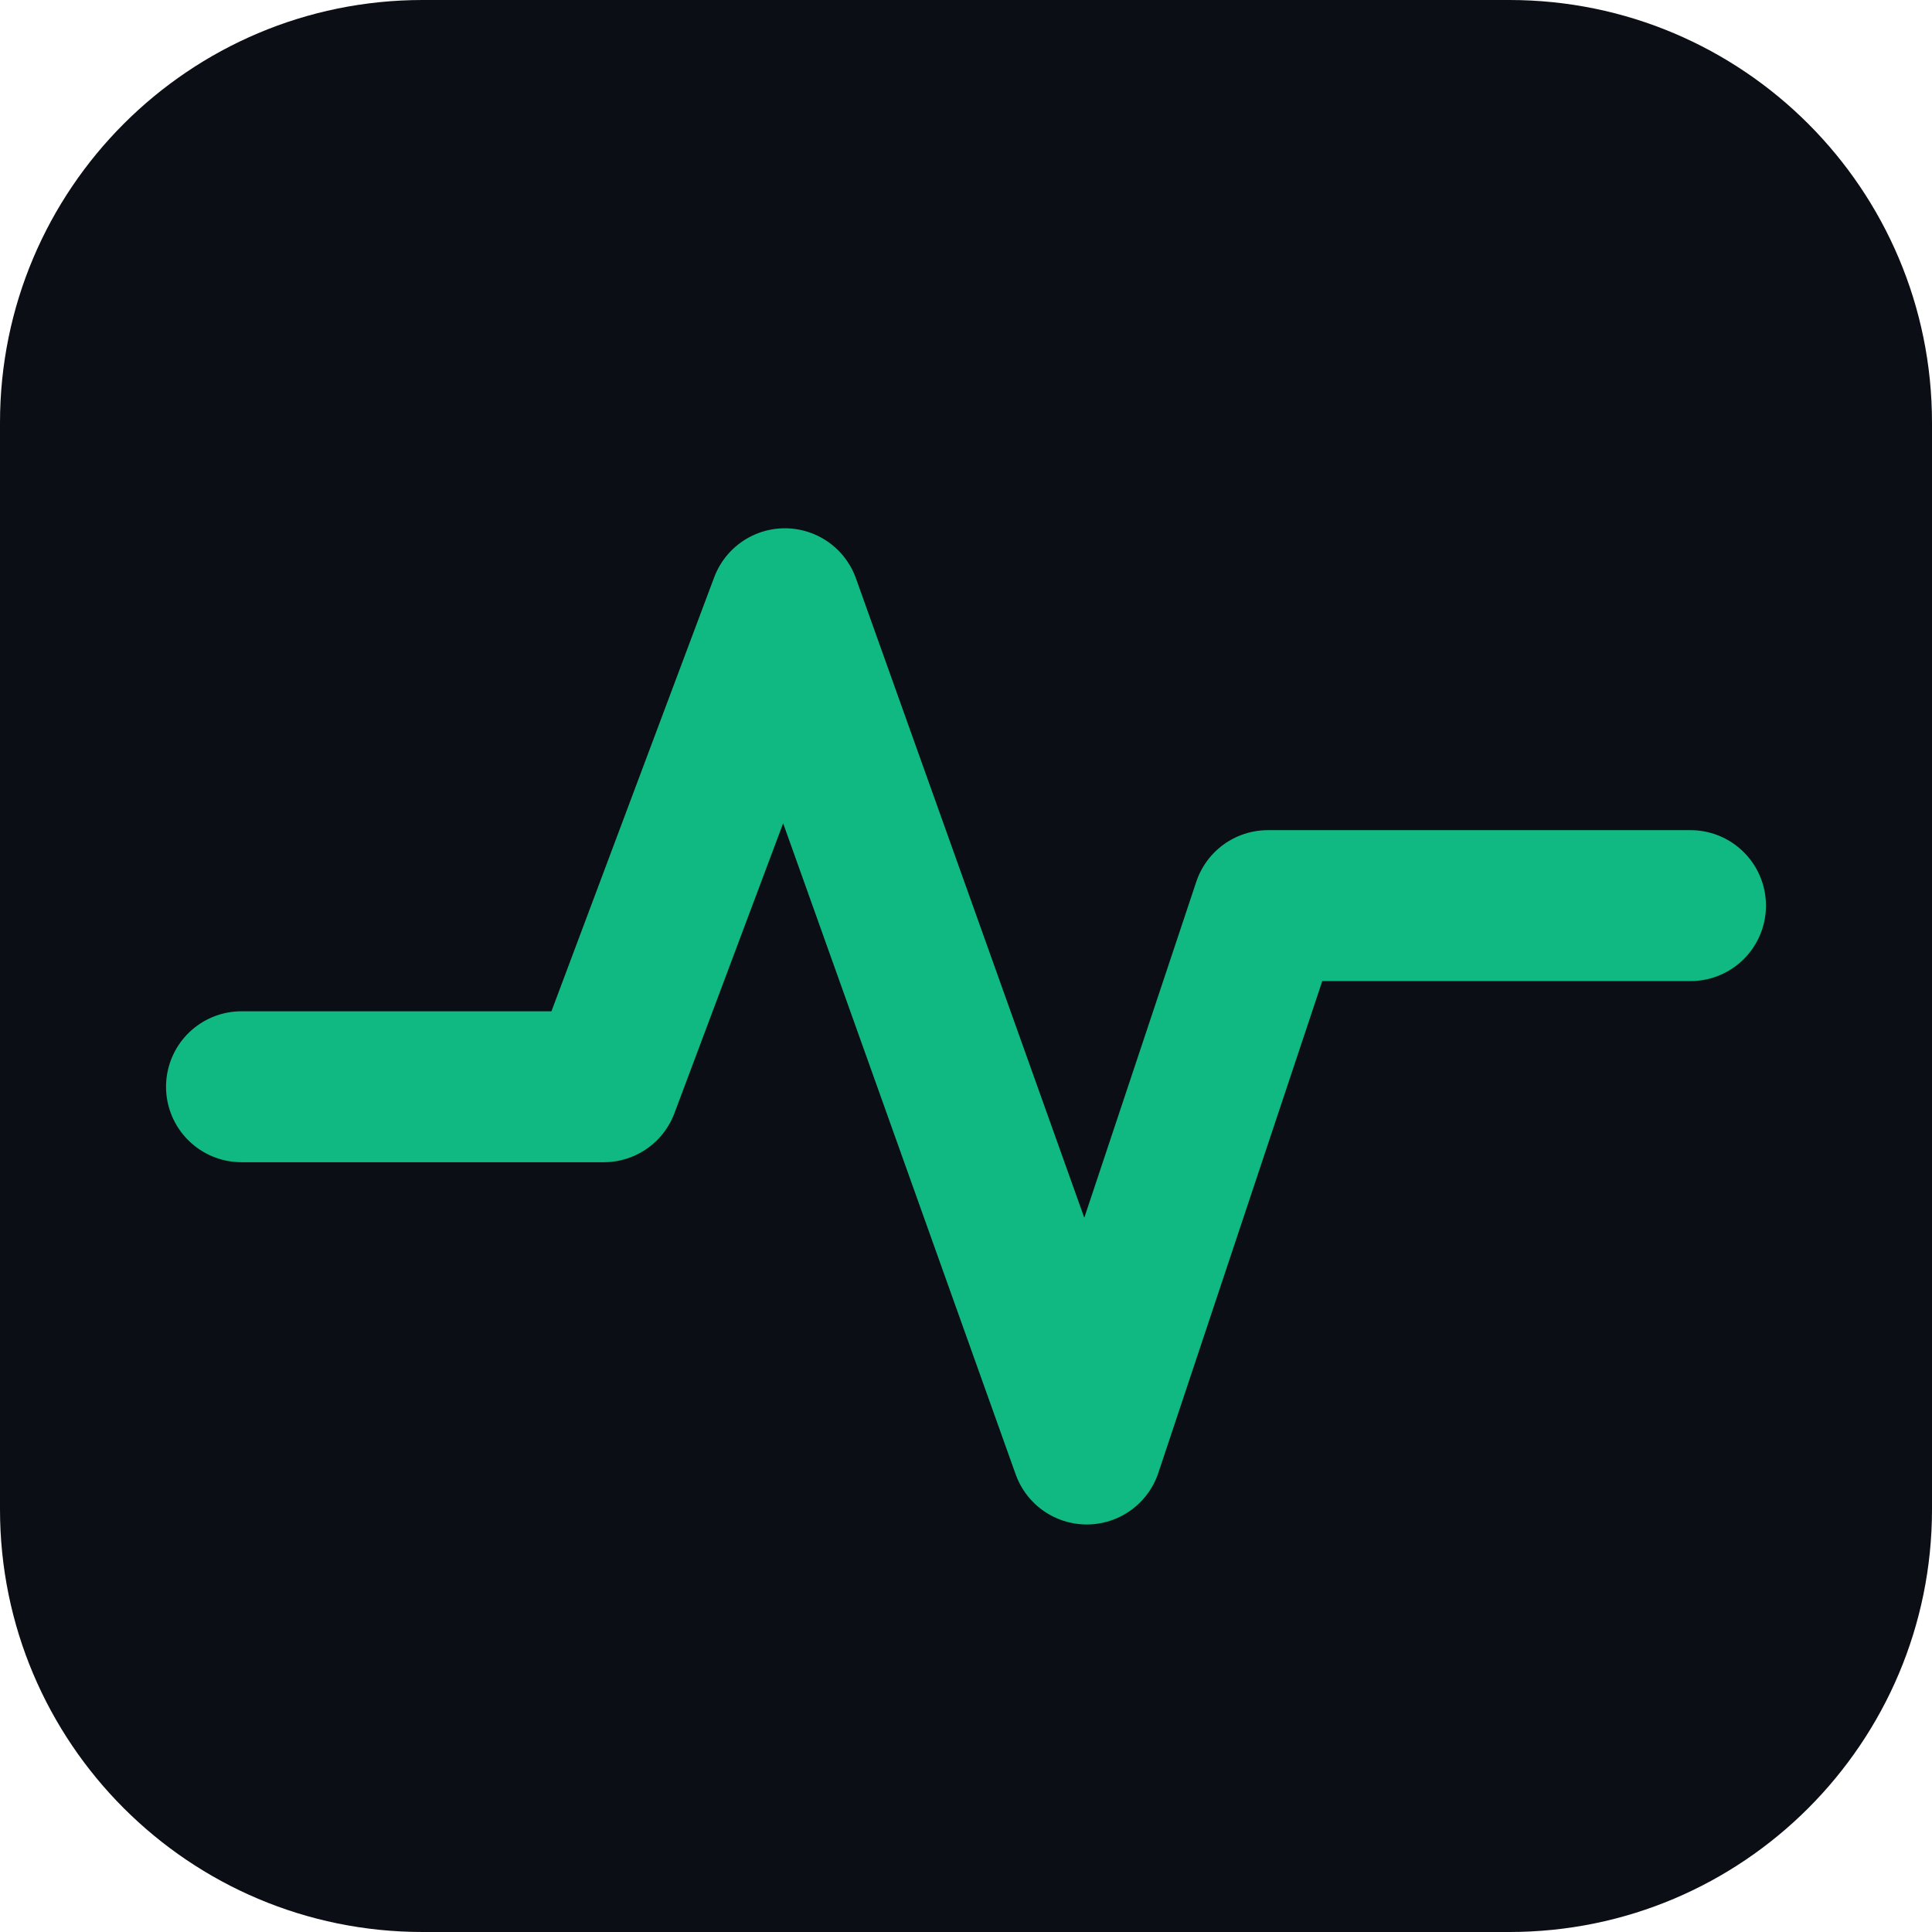
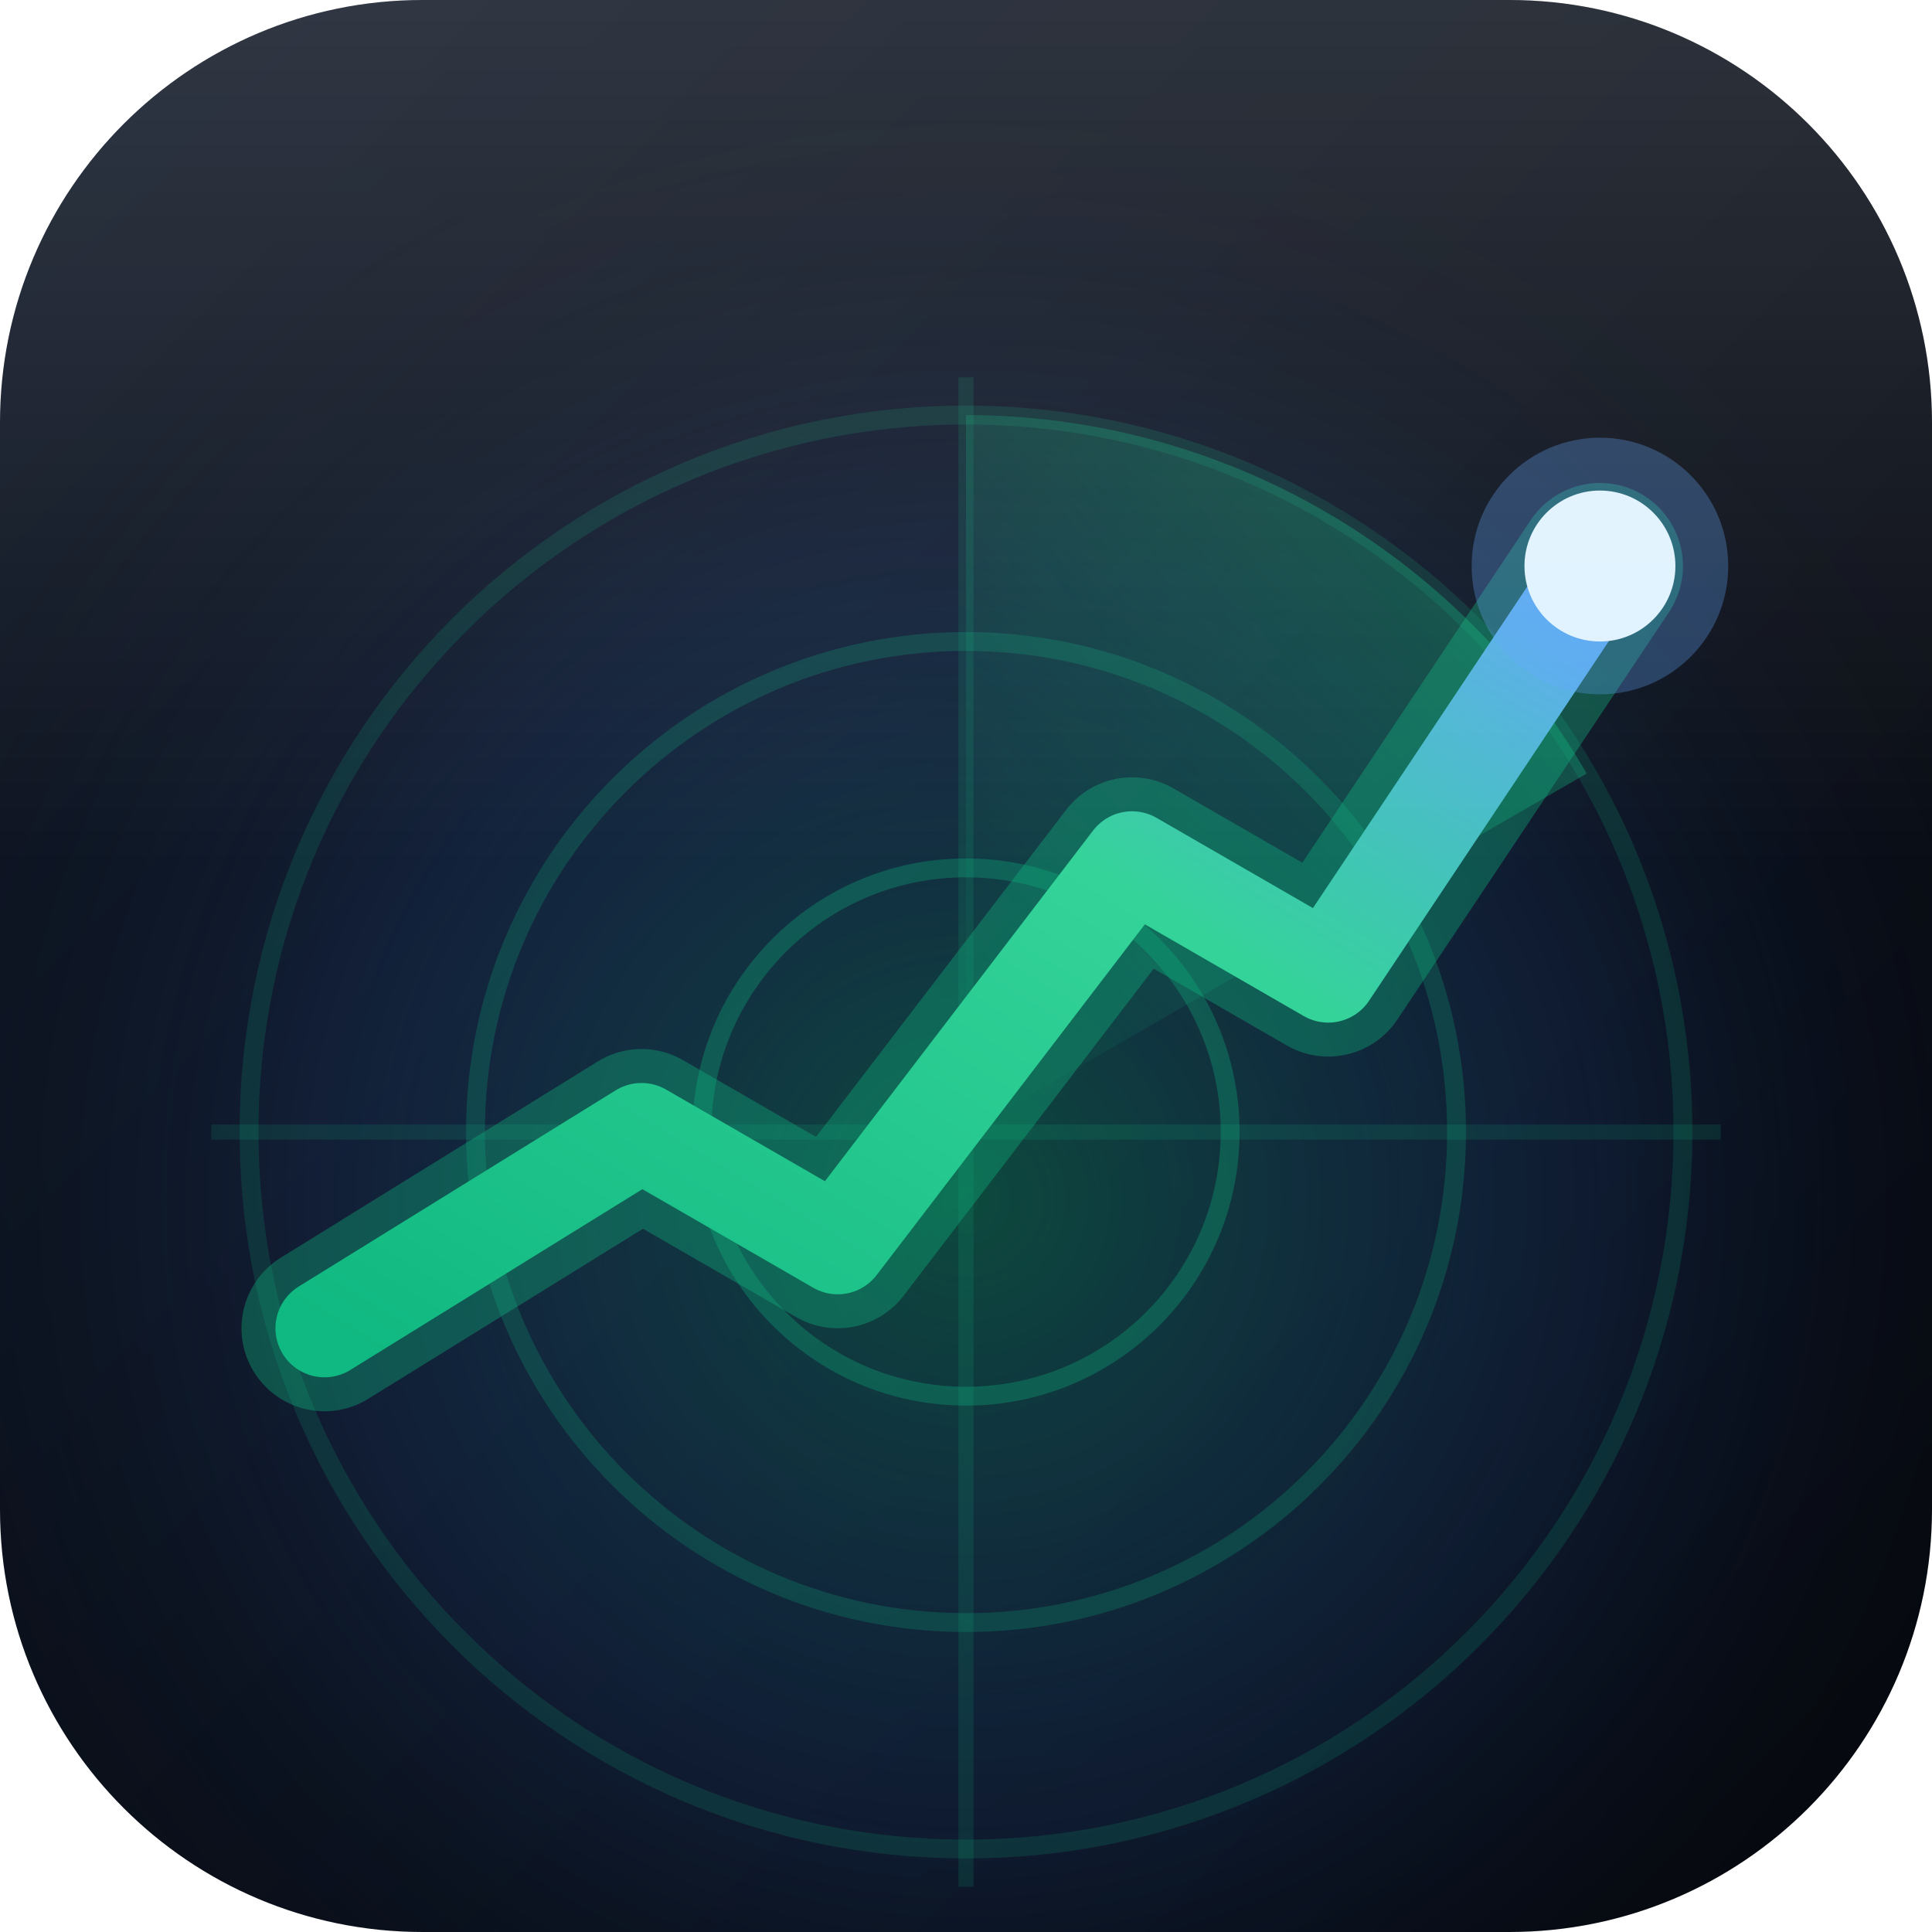
- <svg xmlns="http://www.w3.org/2000/svg" viewBox="0 0 32 32">
-   <rect width="32" height="32" rx="7" fill="#0b0e14" />
-   <path d="M4 18h6l3-8 5 14 3-9h7" fill="none" stroke="#10b981" stroke-width="2.5" stroke-linecap="round" stroke-linejoin="round" />
+ <svg xmlns="http://www.w3.org/2000/svg" viewBox="0 0 512 512">
+   <defs>
+     <linearGradient id="bg" x1="0" y1="0" x2="1" y2="1">
+       <stop offset="0" stop-color="#101827" />
+       <stop offset="1" stop-color="#05070c" />
+     </linearGradient>
+     <radialGradient id="glow" cx="0.5" cy="0.62" r="0.6">
+       <stop offset="0" stop-color="#10b981" stop-opacity="0.35" />
+       <stop offset="0.55" stop-color="#3b82f6" stop-opacity="0.12" />
+       <stop offset="1" stop-color="#000" stop-opacity="0" />
+     </radialGradient>
+     <linearGradient id="sweep" x1="0" y1="1" x2="1" y2="0">
+       <stop offset="0" stop-color="#10b981" stop-opacity="0" />
+       <stop offset="1" stop-color="#10b981" stop-opacity="0.45" />
+     </linearGradient>
+     <linearGradient id="line" x1="0" y1="1" x2="1" y2="0">
+       <stop offset="0" stop-color="#10b981" />
+       <stop offset="0.6" stop-color="#34d399" />
+       <stop offset="1" stop-color="#60a5fa" />
+     </linearGradient>
+     <linearGradient id="shine" x1="0" y1="0" x2="0" y2="1">
+       <stop offset="0" stop-color="#fff" stop-opacity="0.14" />
+       <stop offset="0.45" stop-color="#fff" stop-opacity="0" />
+     </linearGradient>
+   </defs>
+   <rect width="512" height="512" rx="112" fill="url(#bg)" />
+   <rect width="512" height="512" rx="112" fill="url(#glow)" />
+   <g transform="translate(256 300)">
+     <circle r="190" fill="none" stroke="#10b981" stroke-opacity="0.16" stroke-width="5" />
+     <circle r="130" fill="none" stroke="#10b981" stroke-opacity="0.22" stroke-width="5" />
+     <circle r="70" fill="none" stroke="#10b981" stroke-opacity="0.3" stroke-width="5" />
+     <line x1="-200" y1="0" x2="200" y2="0" stroke="#10b981" stroke-opacity="0.14" stroke-width="4" />
+     <line x1="0" y1="-200" x2="0" y2="200" stroke="#10b981" stroke-opacity="0.14" stroke-width="4" />
+     <path d="M0 0 L0 -190 A190 190 0 0 1 164.5 -95 Z" fill="url(#sweep)" />
+   </g>
+   <path d="M86 352 L170 300 L222 330 L300 228 L352 258 L424 150" fill="none" stroke="#10b981" stroke-opacity="0.35" stroke-width="44" stroke-linecap="round" stroke-linejoin="round" />
+   <path d="M86 352 L170 300 L222 330 L300 228 L352 258 L424 150" fill="none" stroke="url(#line)" stroke-width="26" stroke-linecap="round" stroke-linejoin="round" />
+   <circle cx="424" cy="150" r="34" fill="#60a5fa" fill-opacity="0.3" />
+   <circle cx="424" cy="150" r="20" fill="#e0f2fe" />
+   <rect width="512" height="512" rx="112" fill="url(#shine)" />
</svg>
